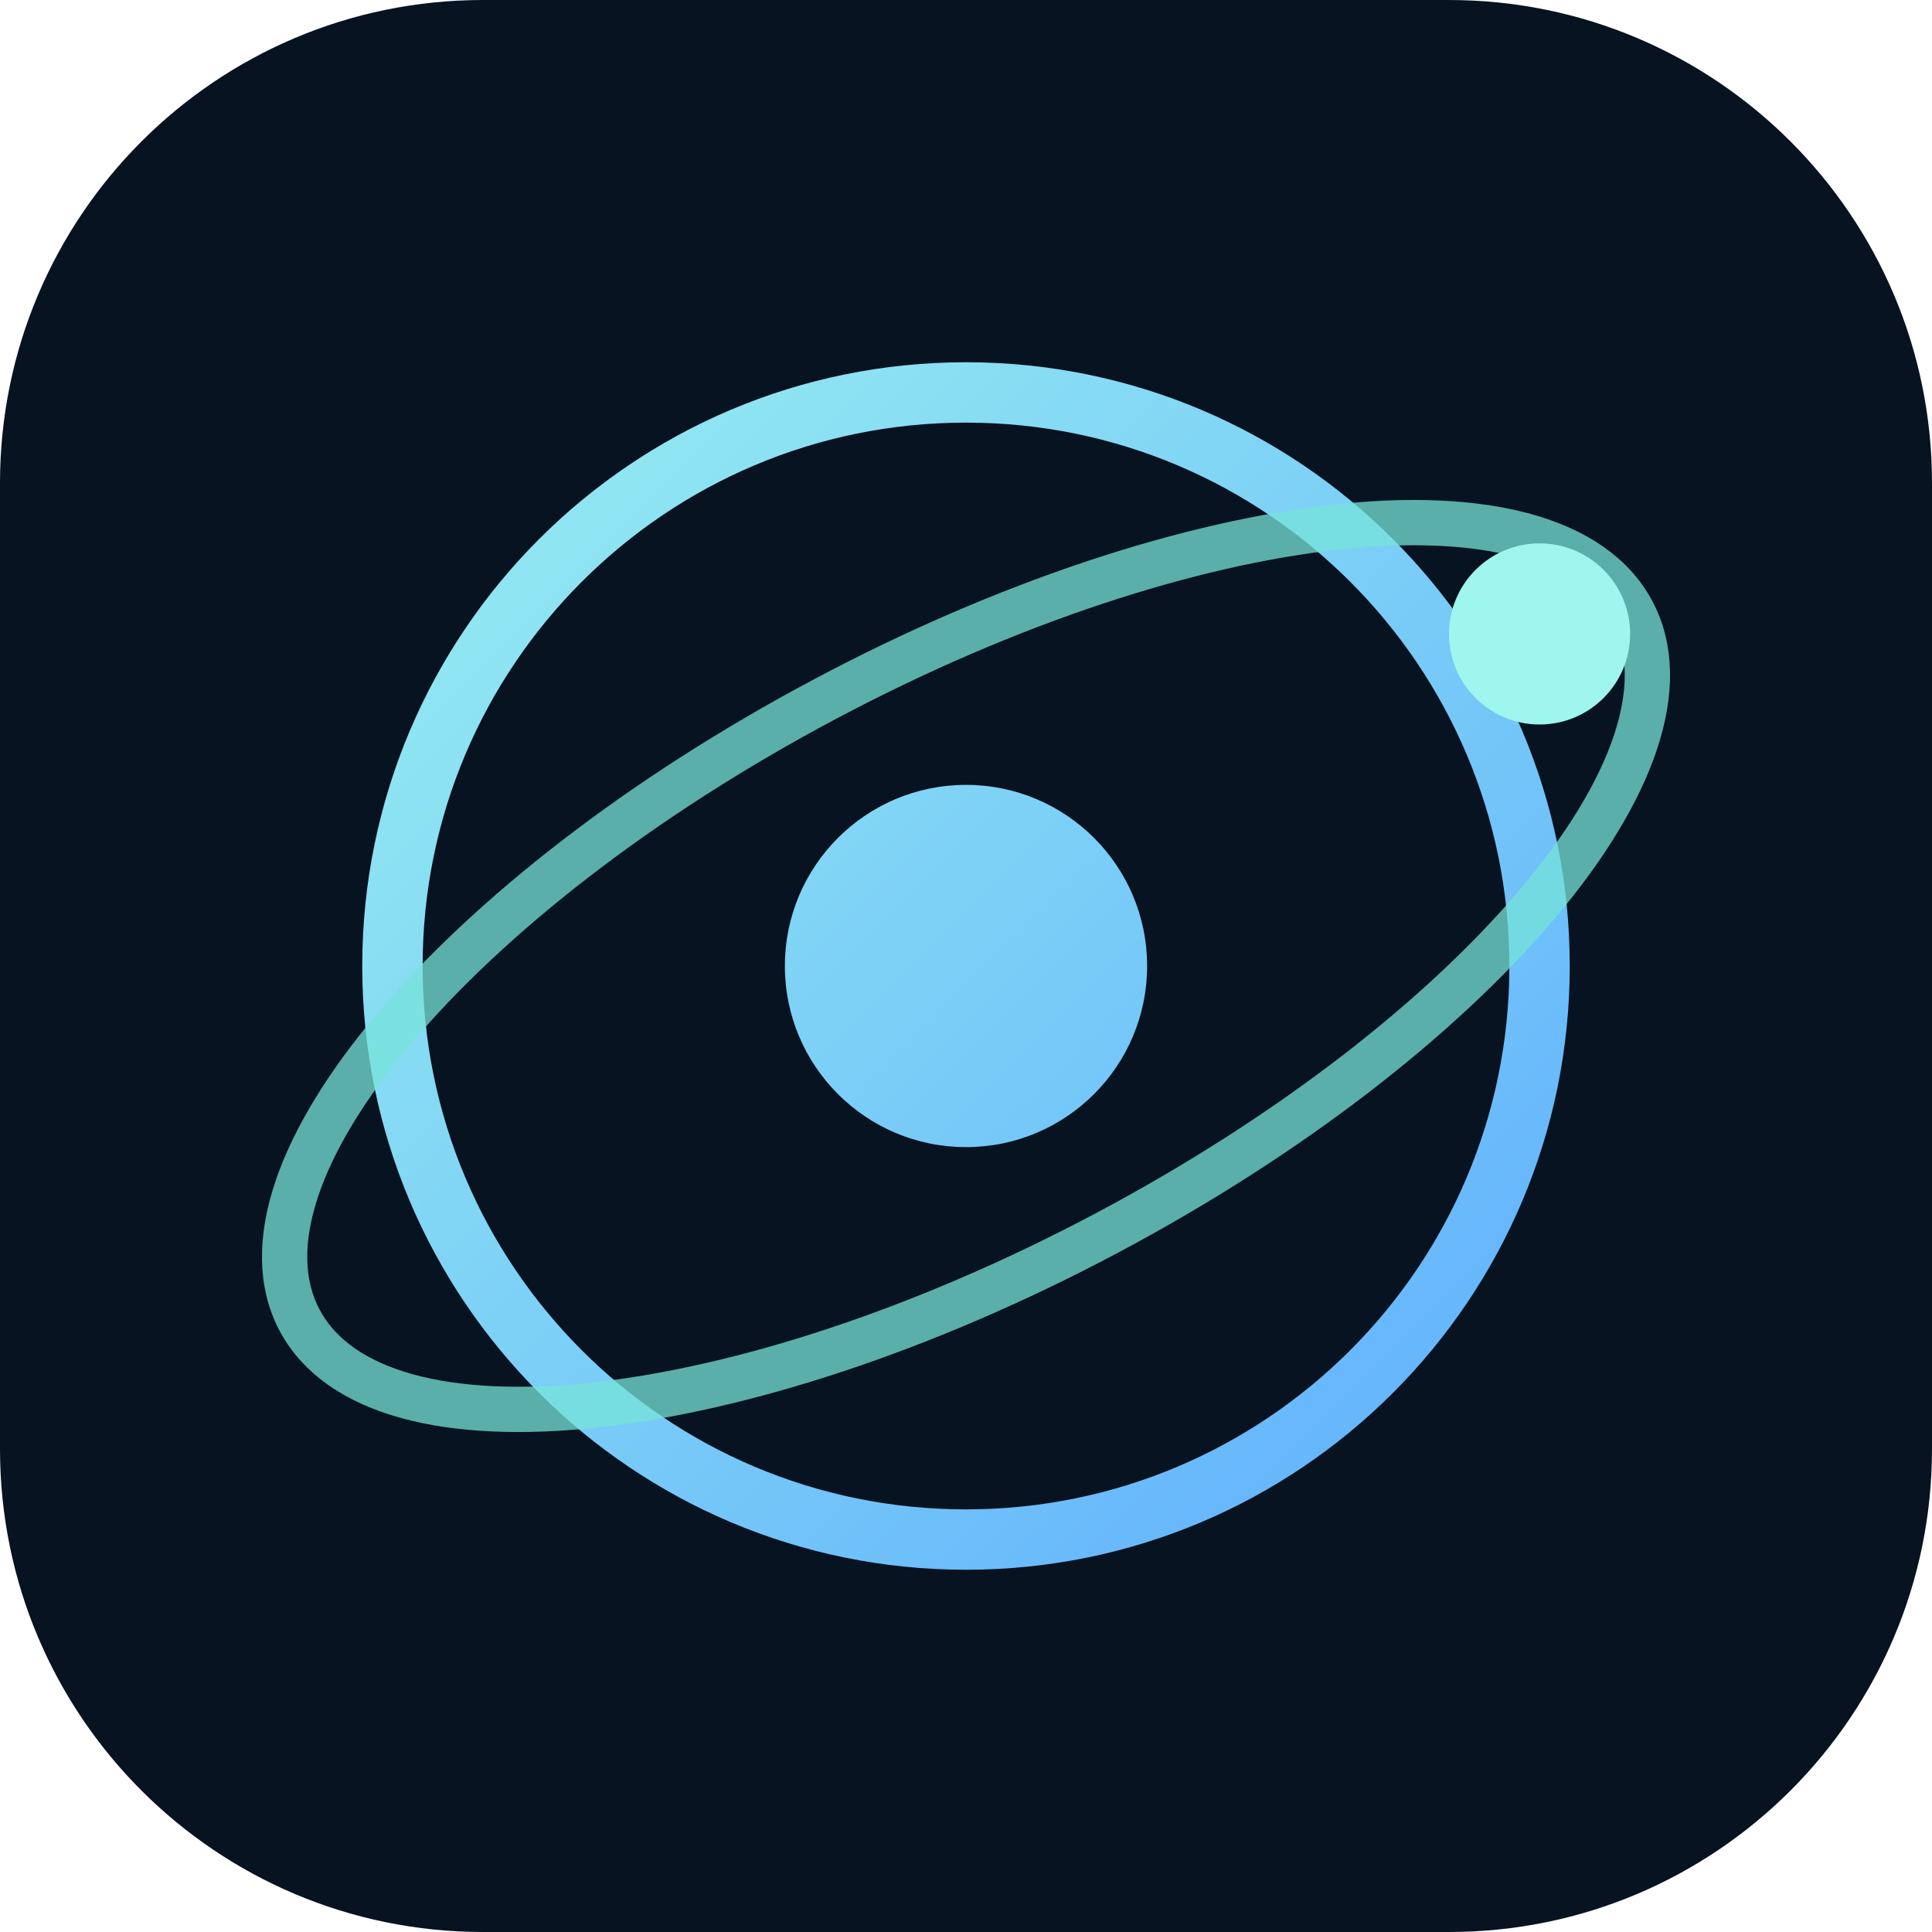
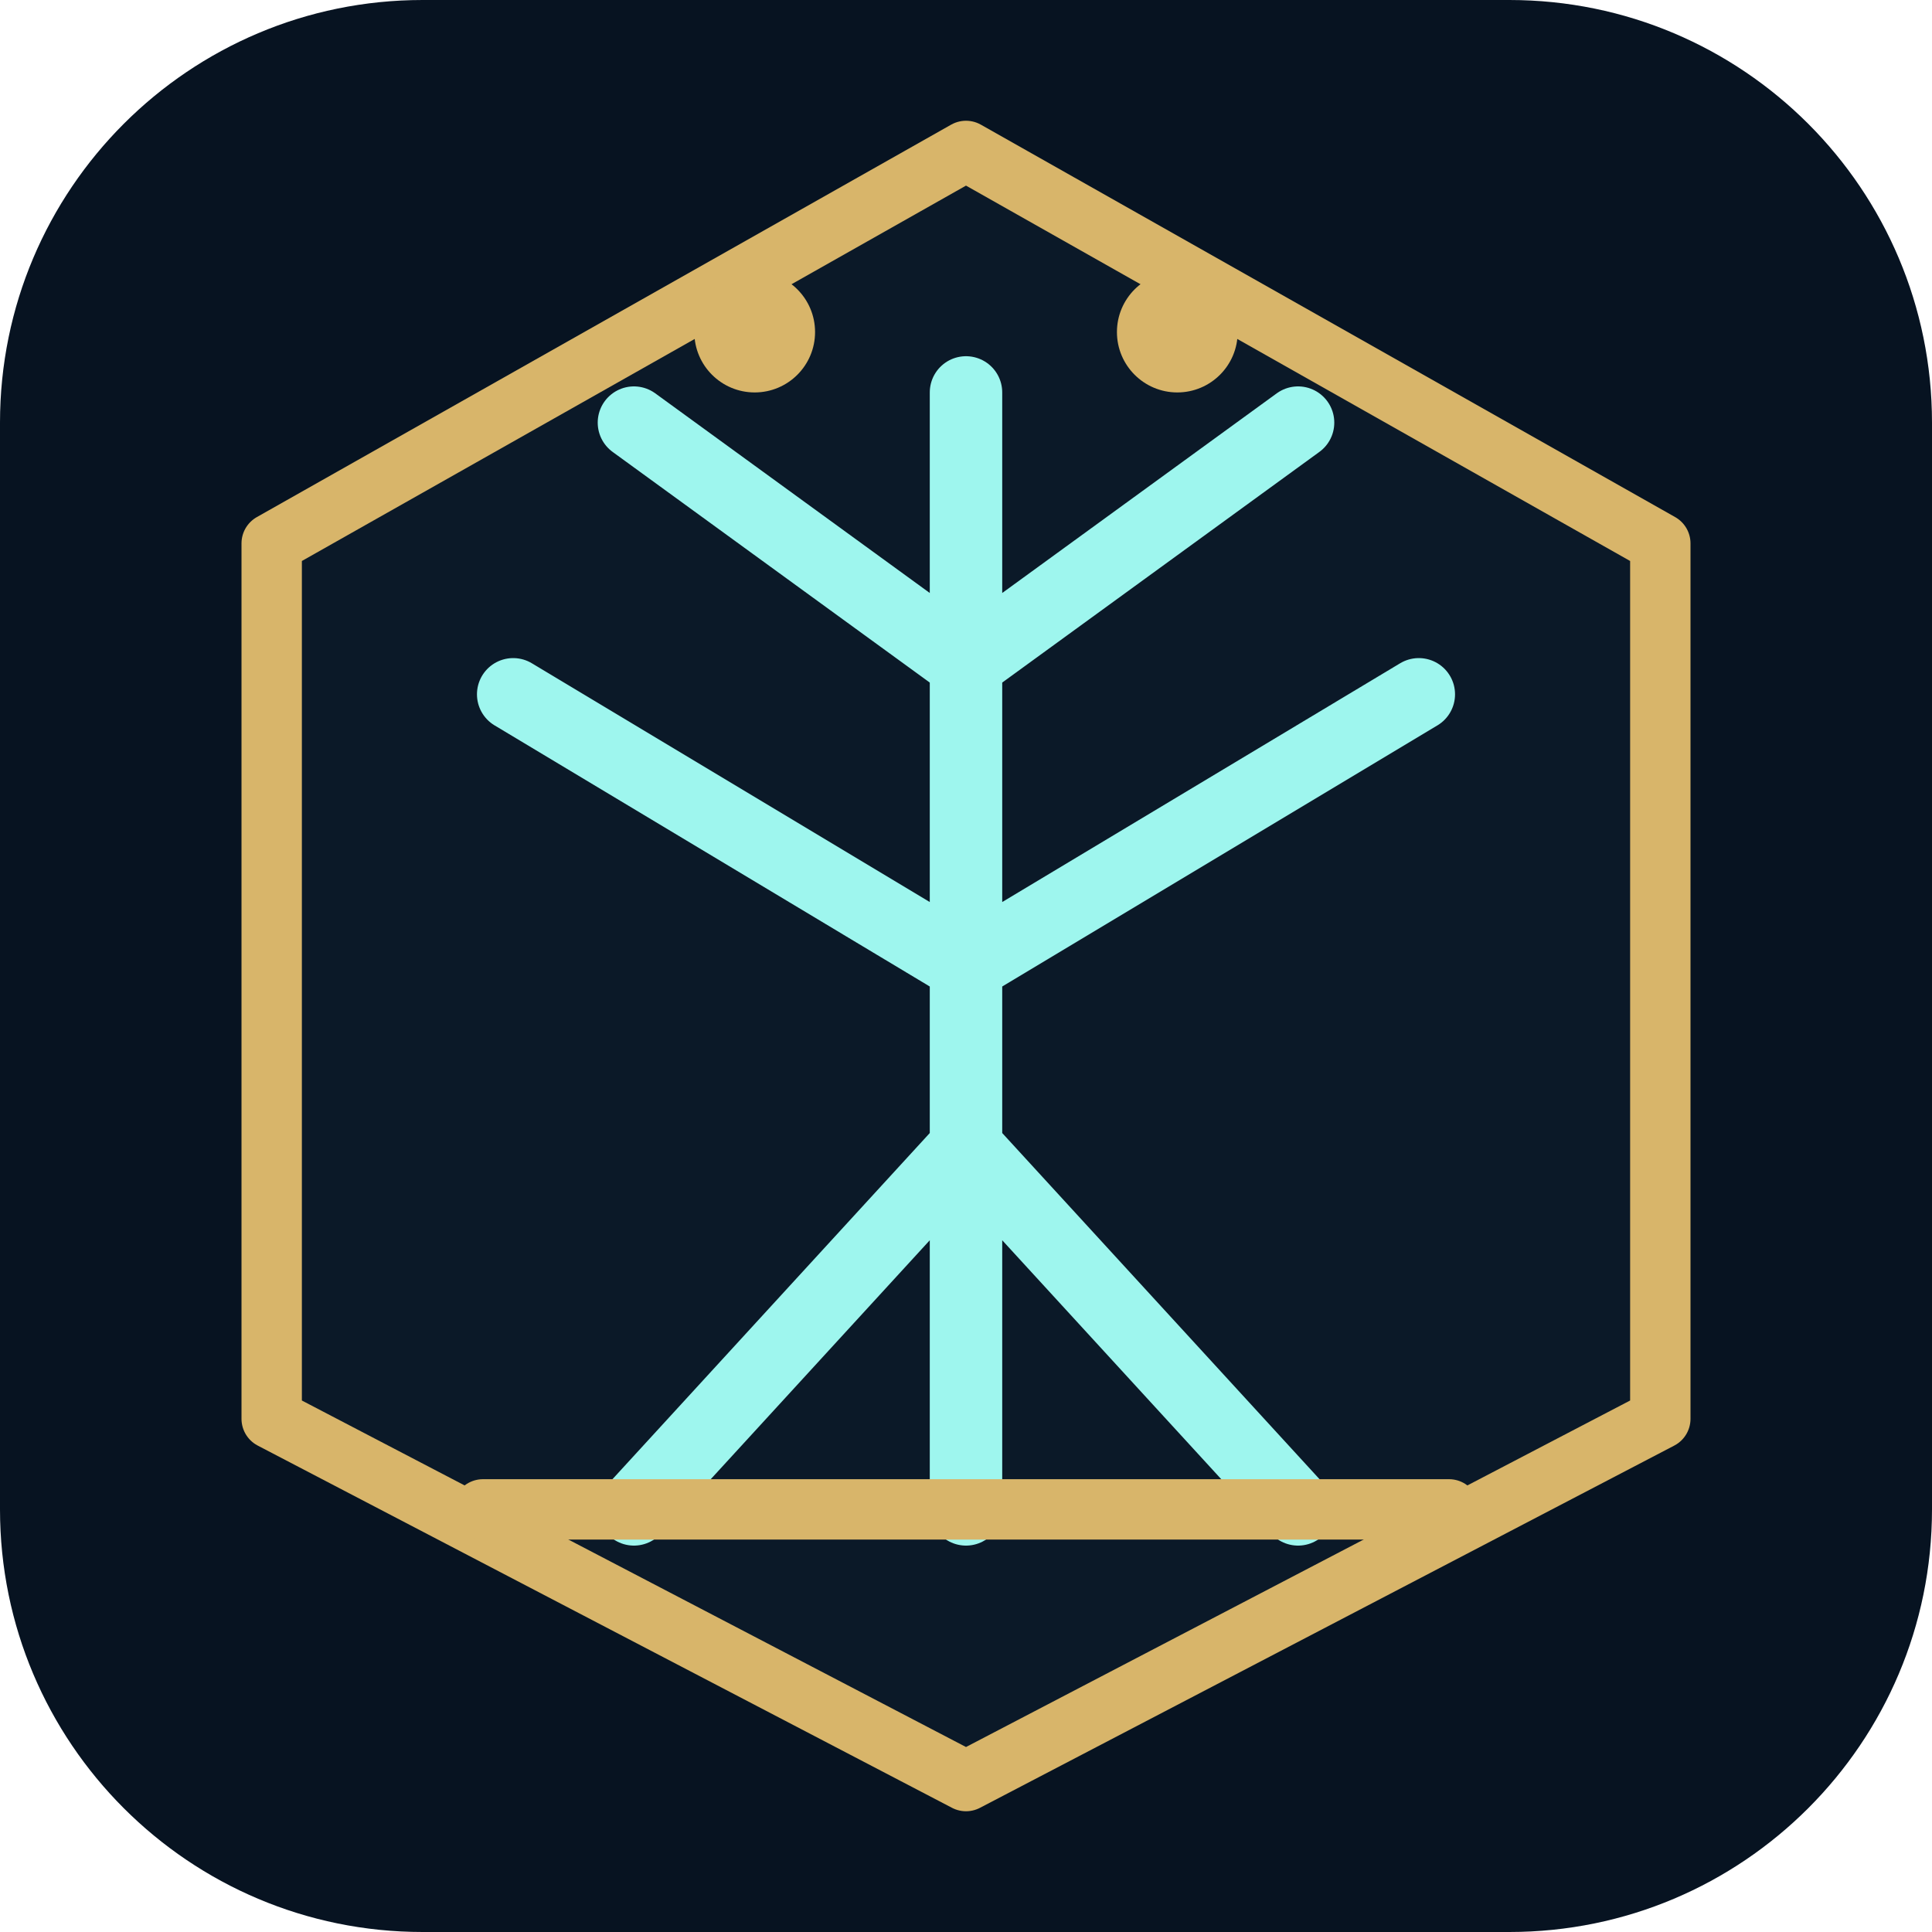
- <svg xmlns="http://www.w3.org/2000/svg" viewBox="0 0 64 64" role="img" aria-label="ÖtükenAI">
-   <defs>
-     <linearGradient id="g" x1="8" y1="8" x2="56" y2="56" gradientUnits="userSpaceOnUse">
-       <stop stop-color="#9ef6ee" />
-       <stop offset="1" stop-color="#58a6ff" />
-     </linearGradient>
-   </defs>
-   <rect width="64" height="64" rx="16" fill="#071321" />
-   <circle cx="32" cy="32" r="19" fill="none" stroke="url(#g)" stroke-width="2" />
-   <ellipse cx="32" cy="32" rx="25" ry="10" fill="none" stroke="#75e3da" stroke-width="1.5" opacity=".75" transform="rotate(-28 32 32)" />
-   <circle cx="51" cy="21" r="3" fill="#9ef6ee" />
-   <circle cx="32" cy="32" r="6" fill="url(#g)" />
+ <svg xmlns="http://www.w3.org/2000/svg" viewBox="0 0 64 64" role="img" aria-label="ÖtükenAI tamga">
+   <rect width="64" height="64" rx="14" fill="#071321" />
+   <path d="M32 5 55 18v29L32 59 9 47V18Z" fill="#0b1928" stroke="#d8b56a" stroke-width="2" stroke-linejoin="round" />
+   <path d="M32 13v37M32 22 21 14m11 8 11-8M32 32 17 23m15 9 15-9M21 50l11-12 11 12" fill="none" stroke="#9ef6ee" stroke-width="2.4" stroke-linecap="round" stroke-linejoin="round" />
+   <path d="M16 50h32" fill="none" stroke="#d8b56a" stroke-width="2" stroke-linecap="round" />
+   <circle cx="25" cy="11" r="2" fill="#d8b56a" />
+   <circle cx="39" cy="11" r="2" fill="#d8b56a" />
</svg>
